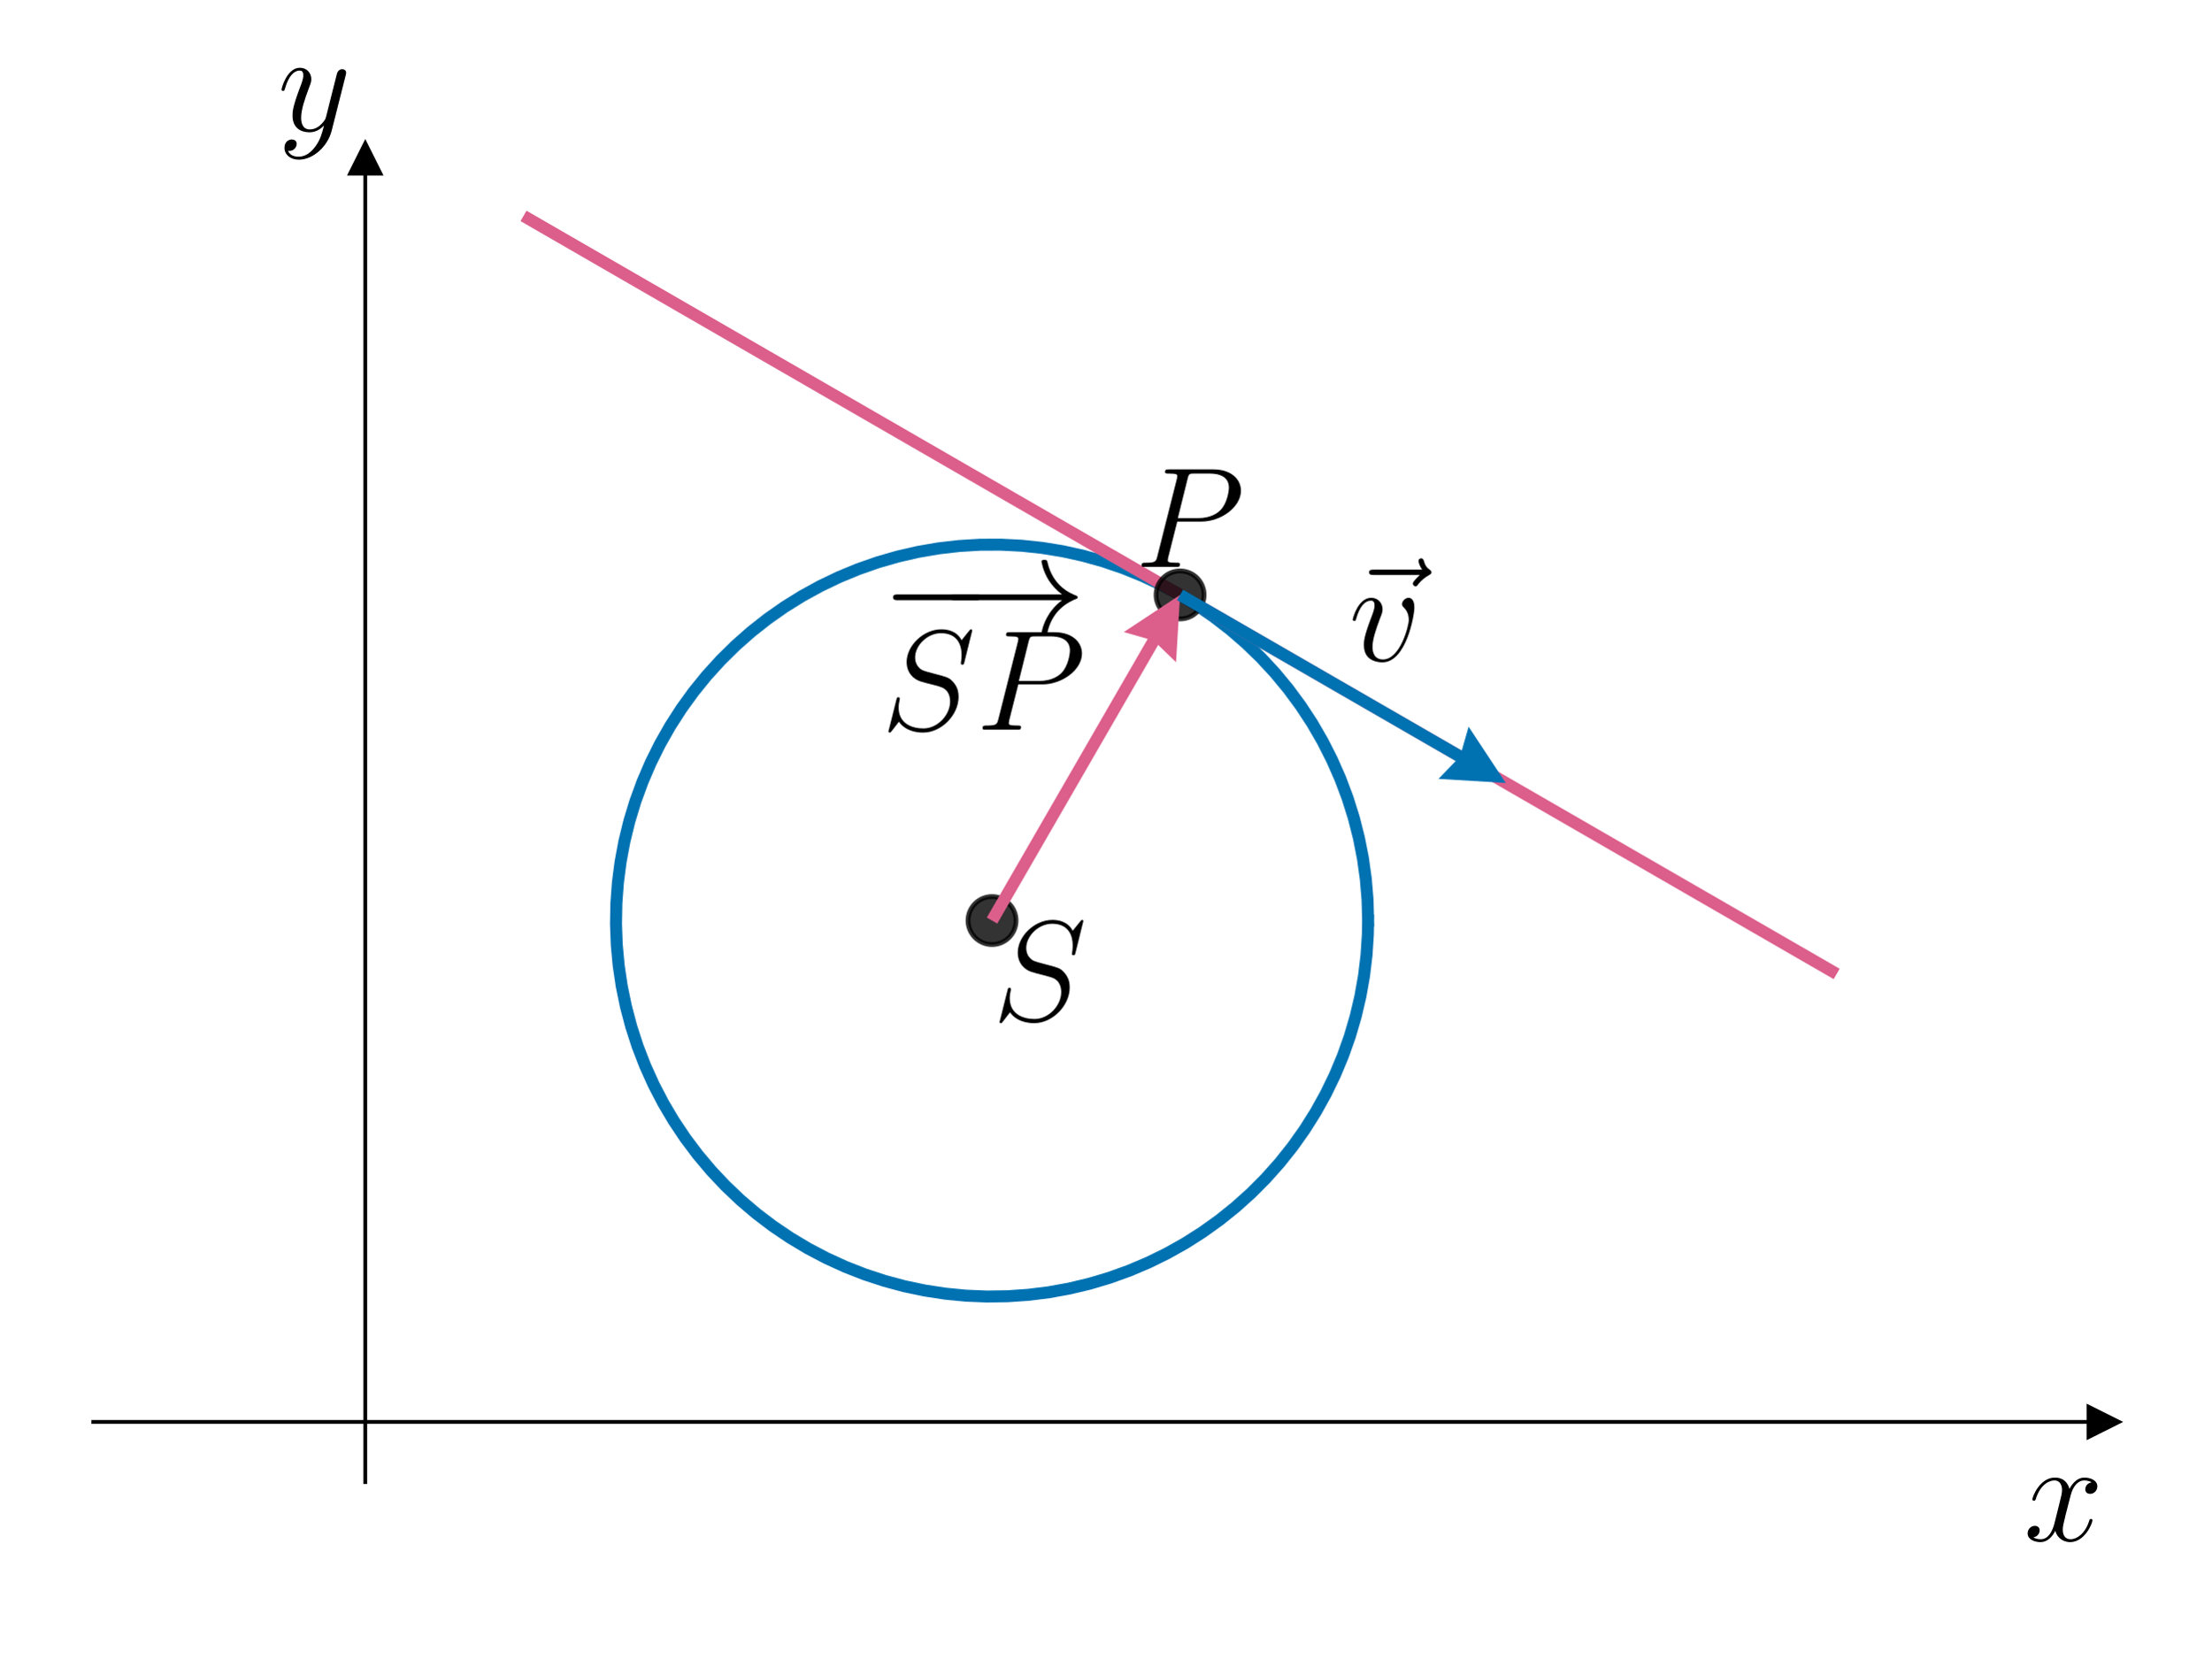
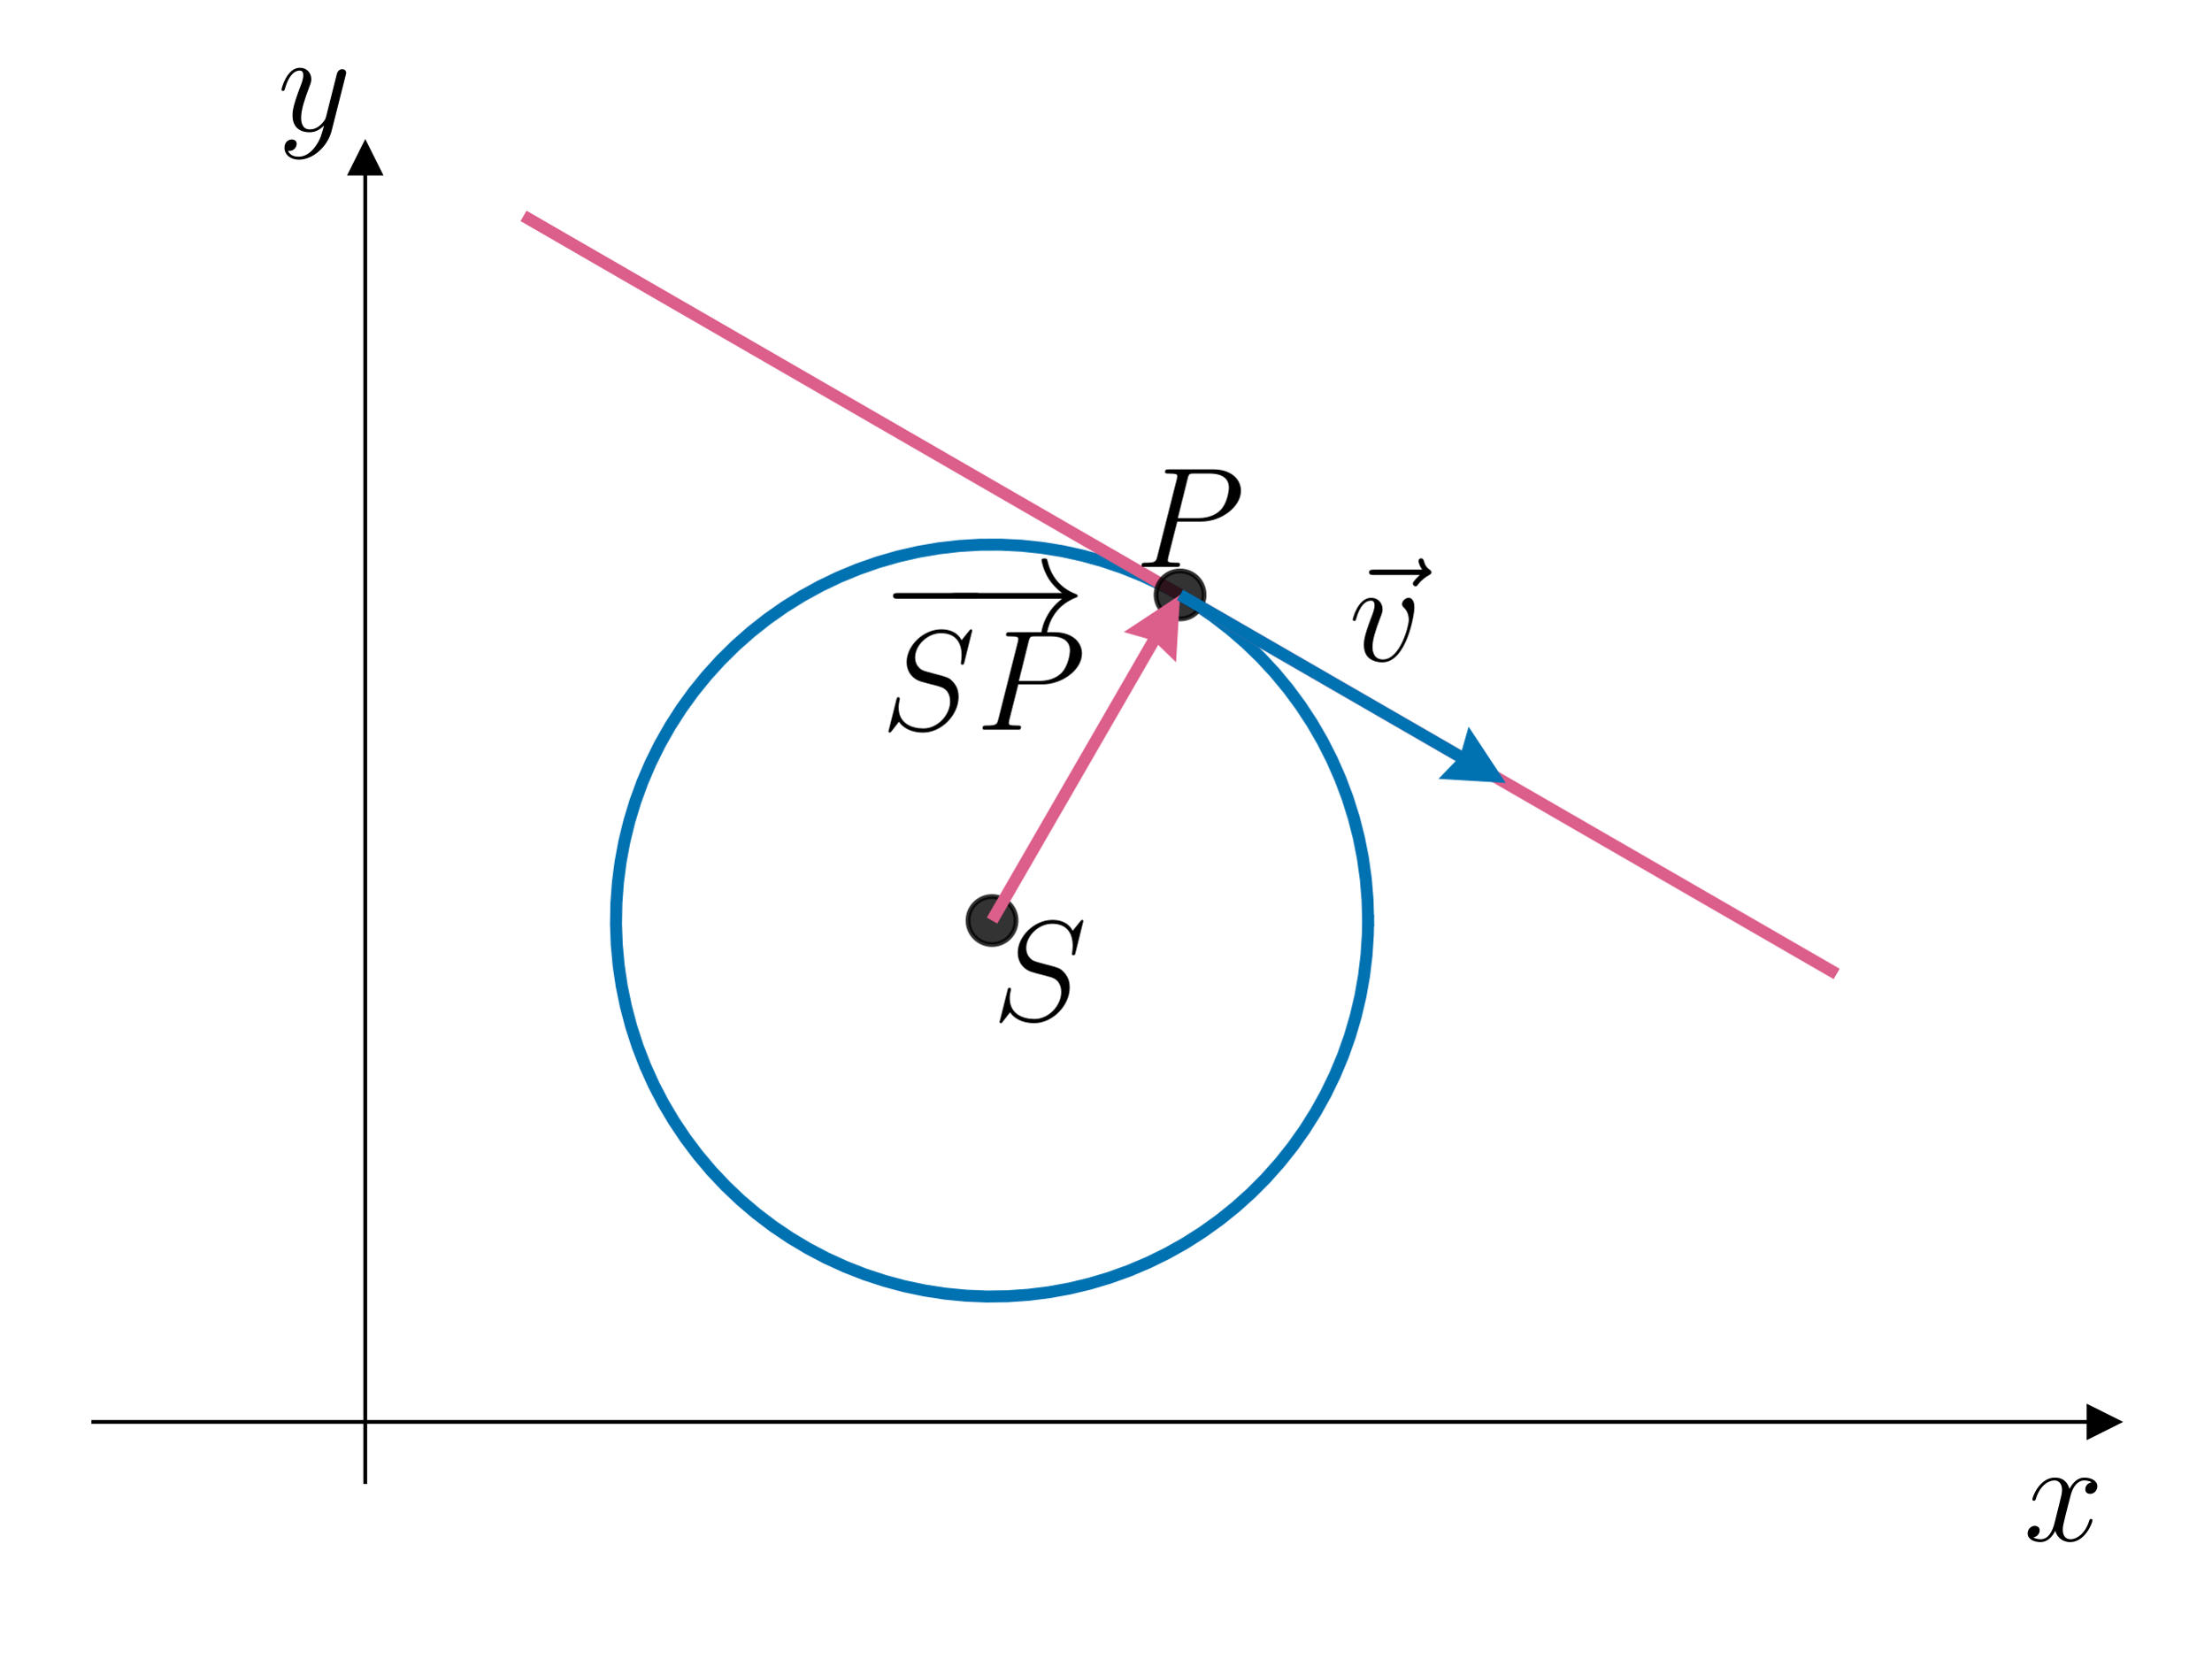
<svg xmlns="http://www.w3.org/2000/svg" xmlns:xlink="http://www.w3.org/1999/xlink" width="460.8pt" height="345.6pt" viewBox="0 0 460.8 345.6" version="1.1">
  <defs>
    <style type="text/css">*{stroke-linejoin: round; stroke-linecap: butt}</style>
  </defs>
  <g id="figure_1">
    <g id="patch_1">
      <path d="M 0 345.6  L 460.8 345.6  L 460.8 0  L 0 0  L 0 345.6  z " style="fill: none" />
    </g>
    <g id="axes_1">
      <g id="patch_2">
        <path d="M 19.44 308.913  L 438.36 308.913  L 438.36 33.084  L 19.44 33.084  L 19.44 308.913  z " style="fill: none" />
      </g>
      <g id="matplotlib.axis_1">
        <g id="text_1">
          <g transform="translate(421.7298 321.1305) scale(0.3 -0.3)">
            <defs>
              <path id="CMMI12-78" d="M 3034 2606  C 2829 2567 2752 2414 2752 2293  C 2752 2139 2874 2088 2963 2088  C 3155 2088 3290 2254 3290 2427  C 3290 2695 2982 2816 2714 2816  C 2323 2816 2106 2433 2048 2312  C 1901 2816 1504 2816 1389 2816  C 736 2816 390 1980 390 1839  C 390 1814 416 1782 461 1782  C 512 1782 525 1820 538 1846  C 755 2555 1184 2689 1370 2689  C 1658 2689 1715 2420 1715 2267  C 1715 2127 1677 1980 1600 1673  L 1382 798  C 1286 415 1101 64 762 64  C 730 64 570 64 435 147  C 666 192 717 383 717 460  C 717 588 621 664 499 664  C 346 664 179 530 179 326  C 179 57 480 -64 755 -64  C 1062 -64 1280 179 1414 441  C 1517 64 1837 -64 2074 -64  C 2726 -64 3072 773 3072 913  C 3072 945 3046 971 3008 971  C 2950 971 2944 939 2925 888  C 2752 326 2381 64 2093 64  C 1869 64 1747 230 1747 492  C 1747 632 1773 734 1875 1156  L 2099 2024  C 2195 2408 2413 2689 2707 2689  C 2720 2689 2899 2689 3034 2606  z " transform="scale(0.015625)" />
            </defs>
            <use xlink:href="#CMMI12-78" transform="scale(0.996264)" />
          </g>
        </g>
      </g>
      <g id="matplotlib.axis_2">
        <g id="text_2">
          <g transform="translate(57.84784 27.27102) scale(0.3 -0.3)">
            <defs>
              <path id="CMMI12-79" d="M 1683 -700  C 1510 -939 1261 -1152 947 -1152  C 870 -1152 563 -1152 467 -889  C 486 -895 518 -895 531 -895  C 723 -895 851 -729 851 -582  C 851 -435 730 -384 634 -384  C 531 -384 307 -458 307 -759  C 307 -1071 582 -1286 947 -1286  C 1587 -1286 2234 -700 2413 6  L 3040 2485  C 3046 2517 3059 2556 3059 2594  C 3059 2689 2982 2753 2886 2753  C 2829 2753 2694 2727 2643 2535  L 2170 658  C 2138 543 2138 530 2086 460  C 1958 281 1747 64 1440 64  C 1082 64 1050 415 1050 588  C 1050 952 1222 1443 1395 1903  C 1466 2088 1504 2178 1504 2305  C 1504 2574 1312 2816 998 2816  C 410 2816 173 1890 173 1839  C 173 1814 198 1782 243 1782  C 301 1782 307 1807 333 1897  C 486 2433 730 2689 979 2689  C 1037 2689 1146 2689 1146 2478  C 1146 2312 1075 2127 979 1884  C 666 1047 666 837 666 683  C 666 77 1101 -64 1421 -64  C 1606 -64 1837 -6 2061 230  L 2067 224  C 1971 -147 1907 -392 1683 -700  z " transform="scale(0.015625)" />
            </defs>
            <use xlink:href="#CMMI12-79" transform="scale(0.996264)" />
          </g>
        </g>
      </g>
      <g id="line2d_1">
        <defs>
-           <path id="mfb15758bc9" d="M 3 0  L -3 -3  L -3 3  z " style="stroke: #000000; stroke-linejoin: miter" />
+           <path id="md1cae0b54c" d="M 3 0  L -3 -3  L -3 3  z " style="stroke: #000000; stroke-linejoin: miter" />
        </defs>
        <g>
-           <use xlink:href="#mfb15758bc9" x="438.36" y="296.375" style="stroke: #000000; stroke-linejoin: miter" />
+           <use xlink:href="#md1cae0b54c" x="438.36" y="296.375" style="stroke: #000000; stroke-linejoin: miter" />
        </g>
      </g>
      <g id="line2d_2">
        <defs>
-           <path id="m2ddc9e2ff8" d="M 0 -3  L -3 3  L 3 3  z " style="stroke: #000000; stroke-linejoin: miter" />
+           <path id="mab8e8a8c38" d="M 0 -3  L -3 3  L 3 3  z " style="stroke: #000000; stroke-linejoin: miter" />
        </defs>
        <g>
-           <use xlink:href="#m2ddc9e2ff8" x="76.117" y="33.084" style="stroke: #000000; stroke-linejoin: miter" />
+           <use xlink:href="#mab8e8a8c38" x="76.117" y="33.084" style="stroke: #000000; stroke-linejoin: miter" />
        </g>
      </g>
      <g id="line2d_3">
-         <path d="M 285.12 191.874  L 285 187.543  L 284.641 183.227  L 284.045 178.936  L 283.212 174.685  L 282.145 170.486  L 280.848 166.353  L 279.325 162.298  L 277.58 158.333  L 275.619 154.471  L 273.447 150.722  L 271.072 147.1  L 268.5 143.614  L 265.739 140.276  L 262.798 137.095  L 259.686 134.082  L 256.413 131.245  L 252.987 128.594  L 249.42 126.136  L 245.723 123.878  L 241.907 121.828  L 237.983 119.993  L 233.964 118.376  L 229.862 116.985  L 225.689 115.822  L 221.458 114.891  L 217.183 114.196  L 212.875 113.738  L 208.549 113.519  L 204.217 113.538  L 199.893 113.798  L 195.59 114.295  L 191.321 115.03  L 187.099 116  L 182.937 117.201  L 178.847 118.63  L 174.843 120.283  L 170.937 122.155  L 167.14 124.24  L 163.463 126.531  L 159.919 129.022  L 156.518 131.705  L 153.271 134.572  L 150.187 137.614  L 147.275 140.822  L 144.546 144.185  L 142.006 147.695  L 139.664 151.339  L 137.527 155.107  L 135.601 158.987  L 133.893 162.968  L 132.407 167.037  L 131.148 171.182  L 130.121 175.39  L 129.327 179.649  L 128.77 183.945  L 128.451 188.265  L 128.371 192.596  L 128.531 196.925  L 128.929 201.238  L 129.565 205.523  L 130.437 209.766  L 131.543 213.955  L 132.877 218.076  L 134.438 222.117  L 136.219 226.066  L 138.216 229.91  L 140.422 233.638  L 142.831 237.238  L 145.435 240.7  L 148.226 244.013  L 151.196 247.166  L 154.336 250.151  L 157.636 252.957  L 161.085 255.577  L 164.675 258.002  L 168.392 260.226  L 172.227 262.24  L 176.168 264.04  L 180.202 265.619  L 184.316 266.972  L 188.5 268.097  L 192.739 268.988  L 197.021 269.644  L 201.333 270.063  L 205.661 270.242  L 209.992 270.182  L 214.314 269.883  L 218.612 269.346  L 222.874 268.572  L 227.087 267.564  L 231.238 266.324  L 235.314 264.857  L 239.302 263.167  L 243.191 261.259  L 246.969 259.14  L 250.624 256.814  L 254.145 254.291  L 257.521 251.577  L 260.742 248.68  L 263.798 245.61  L 266.68 242.376  L 269.379 238.987  L 271.886 235.455  L 274.194 231.789  L 276.296 228.001  L 278.186 224.104  L 279.858 220.107  L 281.306 216.025  L 282.526 211.868  L 283.515 207.651  L 284.27 203.385  L 284.787 199.084  L 285.067 194.761  L 285.12 191.874  L 285.12 191.874  " clip-path="url(#p345d971ad6)" style="fill: none; stroke: #0072b2; stroke-width: 2.5; stroke-linecap: square" />
+         <path d="M 285.12 191.874  L 285 187.543  L 284.641 183.227  L 284.045 178.936  L 283.212 174.685  L 282.145 170.486  L 280.848 166.353  L 279.325 162.298  L 277.58 158.333  L 275.619 154.471  L 273.447 150.722  L 271.072 147.1  L 268.5 143.614  L 265.739 140.276  L 262.798 137.095  L 259.686 134.082  L 256.413 131.245  L 252.987 128.594  L 249.42 126.136  L 245.723 123.878  L 241.907 121.828  L 237.983 119.993  L 233.964 118.376  L 229.862 116.985  L 225.689 115.822  L 221.458 114.891  L 217.183 114.196  L 212.875 113.738  L 208.549 113.519  L 204.217 113.538  L 199.893 113.798  L 195.59 114.295  L 191.321 115.03  L 187.099 116  L 182.937 117.201  L 178.847 118.63  L 174.843 120.283  L 170.937 122.155  L 167.14 124.24  L 163.463 126.531  L 159.919 129.022  L 156.518 131.705  L 153.271 134.572  L 150.187 137.614  L 147.275 140.822  L 144.546 144.185  L 142.006 147.695  L 139.664 151.339  L 137.527 155.107  L 135.601 158.987  L 133.893 162.968  L 132.407 167.037  L 131.148 171.182  L 130.121 175.39  L 129.327 179.649  L 128.77 183.945  L 128.451 188.265  L 128.371 192.596  L 128.531 196.925  L 128.929 201.238  L 129.565 205.523  L 130.437 209.766  L 131.543 213.955  L 132.877 218.076  L 134.438 222.117  L 136.219 226.066  L 138.216 229.91  L 140.422 233.638  L 142.831 237.238  L 145.435 240.7  L 148.226 244.013  L 151.196 247.166  L 154.336 250.151  L 157.636 252.957  L 161.085 255.577  L 164.675 258.002  L 168.392 260.226  L 172.227 262.24  L 176.168 264.04  L 180.202 265.619  L 184.316 266.972  L 188.5 268.097  L 192.739 268.988  L 197.021 269.644  L 201.333 270.063  L 205.661 270.242  L 209.992 270.182  L 214.314 269.883  L 218.612 269.346  L 222.874 268.572  L 227.087 267.564  L 231.238 266.324  L 235.314 264.857  L 239.302 263.167  L 243.191 261.259  L 246.969 259.14  L 250.624 256.814  L 254.145 254.291  L 257.521 251.577  L 260.742 248.68  L 263.798 245.61  L 266.68 242.376  L 269.379 238.987  L 271.886 235.455  L 274.194 231.789  L 276.296 228.001  L 278.186 224.104  L 279.858 220.107  L 281.306 216.025  L 282.526 211.868  L 283.515 207.651  L 284.27 203.385  L 284.787 199.084  L 285.067 194.761  L 285.12 191.874  L 285.12 191.874  " clip-path="url(#p96e1045993)" style="fill: none; stroke: #0072b2; stroke-width: 2.5; stroke-linecap: square" />
      </g>
      <g id="line2d_4">
-         <path d="M 110.181 45.622  L 381.683 202.374  L 381.683 202.374  " clip-path="url(#p345d971ad6)" style="fill: none; stroke: #dc5e8b; stroke-width: 2.5; stroke-linecap: square" />
+         <path d="M 110.181 45.622  L 381.683 202.374  L 381.683 202.374  " clip-path="url(#p96e1045993)" style="fill: none; stroke: #dc5e8b; stroke-width: 2.5; stroke-linecap: square" />
      </g>
      <g id="line2d_5">
        <defs>
-           <path id="m807969e36d" d="M 0 5  C 1.326 5 2.598 4.473 3.536 3.536  C 4.473 2.598 5 1.326 5 0  C 5 -1.326 4.473 -2.598 3.536 -3.536  C 2.598 -4.473 1.326 -5 0 -5  C -1.326 -5 -2.598 -4.473 -3.536 -3.536  C -4.473 -2.598 -5 -1.326 -5 0  C -5 1.326 -4.473 2.598 -3.536 3.536  C -2.598 4.473 -1.326 5 0 5  z " style="stroke: #000000; stroke-opacity: 0.8" />
+           <path id="m4bd05f3f35" d="M 0 5  C 1.326 5 2.598 4.473 3.536 3.536  C 4.473 2.598 5 1.326 5 0  C 5 -1.326 4.473 -2.598 3.536 -3.536  C 2.598 -4.473 1.326 -5 0 -5  C -1.326 -5 -2.598 -4.473 -3.536 -3.536  C -4.473 -2.598 -5 -1.326 -5 0  C -5 1.326 -4.473 2.598 -3.536 3.536  C -2.598 4.473 -1.326 5 0 5  z " style="stroke: #000000; stroke-opacity: 0.8" />
        </defs>
-         <g clip-path="url(#p345d971ad6)">
-           <use xlink:href="#m807969e36d" x="206.744" y="191.874" style="fill-opacity: 0.8; stroke: #000000; stroke-opacity: 0.8" />
+         <g clip-path="url(#p96e1045993)">
+           <use xlink:href="#m4bd05f3f35" x="206.744" y="191.874" style="fill-opacity: 0.8; stroke: #000000; stroke-opacity: 0.8" />
        </g>
      </g>
      <g id="line2d_6">
-         <g clip-path="url(#p345d971ad6)">
-           <use xlink:href="#m807969e36d" x="245.932" y="123.998" style="fill-opacity: 0.8; stroke: #000000; stroke-opacity: 0.8" />
+         <g clip-path="url(#p96e1045993)">
+           <use xlink:href="#m4bd05f3f35" x="245.932" y="123.998" style="fill-opacity: 0.8; stroke: #000000; stroke-opacity: 0.8" />
        </g>
      </g>
      <g id="patch_3">
        <path d="M 76.117 308.913  L 76.117 33.084  " style="fill: none; stroke: #000000; stroke-width: 0.8; stroke-linejoin: miter; stroke-linecap: square" />
      </g>
      <g id="patch_4">
        <path d="M 438.36 308.913  L 438.36 33.084  " style="fill: none" />
      </g>
      <g id="patch_5">
        <path d="M 19.44 296.375  L 438.36 296.375  " style="fill: none; stroke: #000000; stroke-width: 0.8; stroke-linejoin: miter; stroke-linecap: square" />
      </g>
      <g id="patch_6">
        <path d="M 19.44 33.084  L 438.36 33.084  " style="fill: none" />
      </g>
      <g id="text_3">
        <g transform="translate(206.7868 212.6594) scale(0.3 -0.3)">
          <defs>
            <path id="CMMI12-53" d="M 4064 4423  C 4064 4480 4019 4480 4006 4480  C 3981 4480 3974 4474 3898 4378  C 3859 4333 3597 4001 3590 3995  C 3379 4410 2957 4480 2688 4480  C 1875 4480 1139 3743 1139 3025  C 1139 2549 1427 2269 1741 2161  C 1811 2135 2189 2033 2381 1989  C 2707 1900 2790 1875 2925 1735  C 2950 1703 3078 1557 3078 1258  C 3078 667 2528 57 1888 57  C 1363 57 781 280 781 991  C 781 1112 806 1265 826 1328  C 826 1348 832 1378 832 1391  C 832 1417 819 1449 768 1449  C 710 1449 704 1436 678 1328  L 352 24  C 352 18 326 -64 326 -71  C 326 -128 378 -128 390 -128  C 416 -128 422 -122 499 -26  L 794 356  C 947 126 1280 -128 1875 -128  C 2701 -128 3456 666 3456 1460  C 3456 1728 3392 1963 3149 2197  C 3014 2331 2899 2363 2310 2516  C 1882 2630 1824 2649 1709 2751  C 1600 2858 1517 3011 1517 3227  C 1517 3761 2061 4308 2669 4308  C 3296 4308 3590 3926 3590 3323  C 3590 3158 3558 2986 3558 2961  C 3558 2903 3610 2903 3629 2903  C 3686 2903 3693 2922 3718 3024  L 4064 4423  z " transform="scale(0.015625)" />
          </defs>
          <use xlink:href="#CMMI12-53" transform="scale(0.996264)" />
        </g>
      </g>
      <g id="text_4">
        <g transform="translate(236.5001 118.1545) scale(0.3 -0.3)">
          <defs>
            <path id="CMMI12-50" d="M 1894 2023  L 2970 2023  C 3853 2023 4736 2673 4736 3401  C 4736 3898 4314 4352 3507 4352  L 1530 4352  C 1408 4352 1350 4352 1350 4231  C 1350 4167 1408 4167 1504 4167  C 1894 4167 1894 4116 1894 4046  C 1894 4034 1894 3995 1869 3899  L 1005 472  C 947 249 934 185 486 185  C 365 185 301 185 301 70  C 301 0 358 0 397 0  C 518 0 646 0 768 0  L 1517 0  C 1638 0 1773 0 1894 0  C 1946 0 2016 0 2016 121  C 2016 185 1958 185 1862 185  C 1478 185 1472 230 1472 293  C 1472 325 1478 369 1485 401  L 1894 2023  z M 2355 3930  C 2413 4167 2438 4167 2688 4167  L 3322 4167  C 3802 4167 4198 4013 4198 3535  C 4198 3369 4115 2827 3821 2534  C 3712 2419 3405 2176 2822 2176  L 1920 2176  L 2355 3930  z " transform="scale(0.015625)" />
          </defs>
          <use xlink:href="#CMMI12-50" transform="scale(0.996264)" />
        </g>
      </g>
      <g id="text_5">
        <g transform="translate(183.6286 152.0923) scale(0.3 -0.3)">
          <defs>
            <path id="CMSY10-0" d="M 4218 1472  C 4326 1472 4442 1472 4442 1600  C 4442 1728 4326 1728 4218 1728  L 755 1728  C 646 1728 531 1728 531 1600  C 531 1472 646 1472 755 1472  L 4218 1472  z " transform="scale(0.015625)" />
            <path id="CMSY10-21" d="M 5338 1472  C 4986 1203 4813 941 4762 858  C 4474 416 4422 13 4422 6  C 4422 -70 4499 -70 4550 -70  C 4659 -70 4666 -58 4691 58  C 4838 685 5216 1222 5939 1517  C 6016 1542 6035 1555 6035 1600  C 6035 1645 5997 1664 5984 1670  C 5702 1779 4928 2099 4685 3174  C 4666 3251 4659 3270 4550 3270  C 4499 3270 4422 3270 4422 3193  C 4422 3180 4480 2777 4749 2349  C 4877 2157 5062 1933 5338 1728  L 582 1728  C 467 1728 352 1728 352 1600  C 352 1472 467 1472 582 1472  L 5338 1472  z " transform="scale(0.015625)" />
          </defs>
-           <use xlink:href="#CMSY10-0" transform="translate(0 67.08177) scale(0.996264)" />
-           <use xlink:href="#CMSY10-21" transform="translate(42.59358 67.08177) scale(0.996264)" />
+           <use xlink:href="#CMSY10-0" transform="translate(0 68.07804) scale(0.996264)" />
+           <use xlink:href="#CMSY10-21" transform="translate(42.59358 68.07804) scale(0.996264)" />
          <use xlink:href="#CMMI12-53" transform="scale(0.996264)" />
          <use xlink:href="#CMMI12-50" transform="translate(65.79444 0) scale(0.996264)" />
        </g>
      </g>
      <g id="text_6">
        <g transform="translate(279.9126 137.7485) scale(0.3 -0.3)">
          <defs>
            <path id="CMMI12-7e" d="M 3424 3835  C 3347 3764 3110 3540 3110 3451  C 3110 3387 3168 3329 3232 3329  C 3290 3329 3315 3368 3360 3432  C 3514 3624 3686 3745 3834 3828  C 3898 3867 3942 3886 3942 3956  C 3942 4014 3891 4046 3853 4078  C 3674 4200 3629 4372 3610 4449  C 3590 4500 3571 4577 3482 4577  C 3443 4577 3366 4552 3366 4456  C 3366 4398 3405 4244 3526 4072  L 1376 4072  C 1267 4072 1158 4072 1158 3950  C 1158 3835 1274 3835 1376 3835  L 3424 3835  z " transform="scale(0.015625)" />
            <path id="CMMI12-76" d="M 2925 2389  C 2925 2791 2720 2816 2669 2816  C 2515 2816 2374 2663 2374 2535  C 2374 2459 2419 2414 2445 2389  C 2509 2331 2675 2159 2675 1827  C 2675 1558 2291 64 1523 64  C 1133 64 1056 390 1056 626  C 1056 945 1203 1392 1376 1852  C 1478 2114 1504 2178 1504 2305  C 1504 2574 1312 2816 998 2816  C 410 2816 173 1890 173 1839  C 173 1814 198 1782 243 1782  C 301 1782 307 1807 333 1897  C 486 2446 736 2689 979 2689  C 1037 2689 1146 2689 1146 2478  C 1146 2312 1075 2127 979 1884  C 672 1067 672 869 672 715  C 672 575 691 313 890 134  C 1120 -64 1440 -64 1498 -64  C 2560 -64 2925 2024 2925 2389  z " transform="scale(0.015625)" />
          </defs>
          <use xlink:href="#CMMI12-7e" transform="scale(0.996264)" />
          <use xlink:href="#CMMI12-76" transform="translate(3.972363 0) scale(0.996264)" />
        </g>
      </g>
      <g id="Quiver_1">
-         <path d="M 205.655 191.245  L 239.188 133.165  L 234.206 131.74  L 245.932 123.998  L 245.09 138.024  L 241.365 134.422  L 207.832 192.502  L 205.655 191.245  " clip-path="url(#p345d971ad6)" style="fill: #dc5e8b" />
+         <path d="M 205.655 191.245  L 239.188 133.165  L 234.206 131.74  L 245.932 123.998  L 245.09 138.024  L 241.365 134.422  L 207.832 192.502  L 205.655 191.245  " clip-path="url(#p96e1045993)" style="fill: #dc5e8b" />
      </g>
      <g id="Quiver_2">
-         <path d="M 246.56 122.91  L 304.64 156.442  L 306.065 151.46  L 313.807 163.186  L 299.782 162.344  L 303.383 158.619  L 245.303 125.086  L 246.56 122.91  " clip-path="url(#p345d971ad6)" style="fill: #0072b2" />
+         <path d="M 246.56 122.91  L 304.64 156.442  L 306.065 151.46  L 313.807 163.186  L 299.782 162.344  L 303.383 158.619  L 245.303 125.086  L 246.56 122.91  " clip-path="url(#p96e1045993)" style="fill: #0072b2" />
      </g>
    </g>
  </g>
  <defs>
-     <clipPath id="p345d971ad6">
+     <clipPath id="p96e1045993">
      <rect x="19.44" y="33.084" width="418.92" height="275.828" />
    </clipPath>
  </defs>
</svg>
